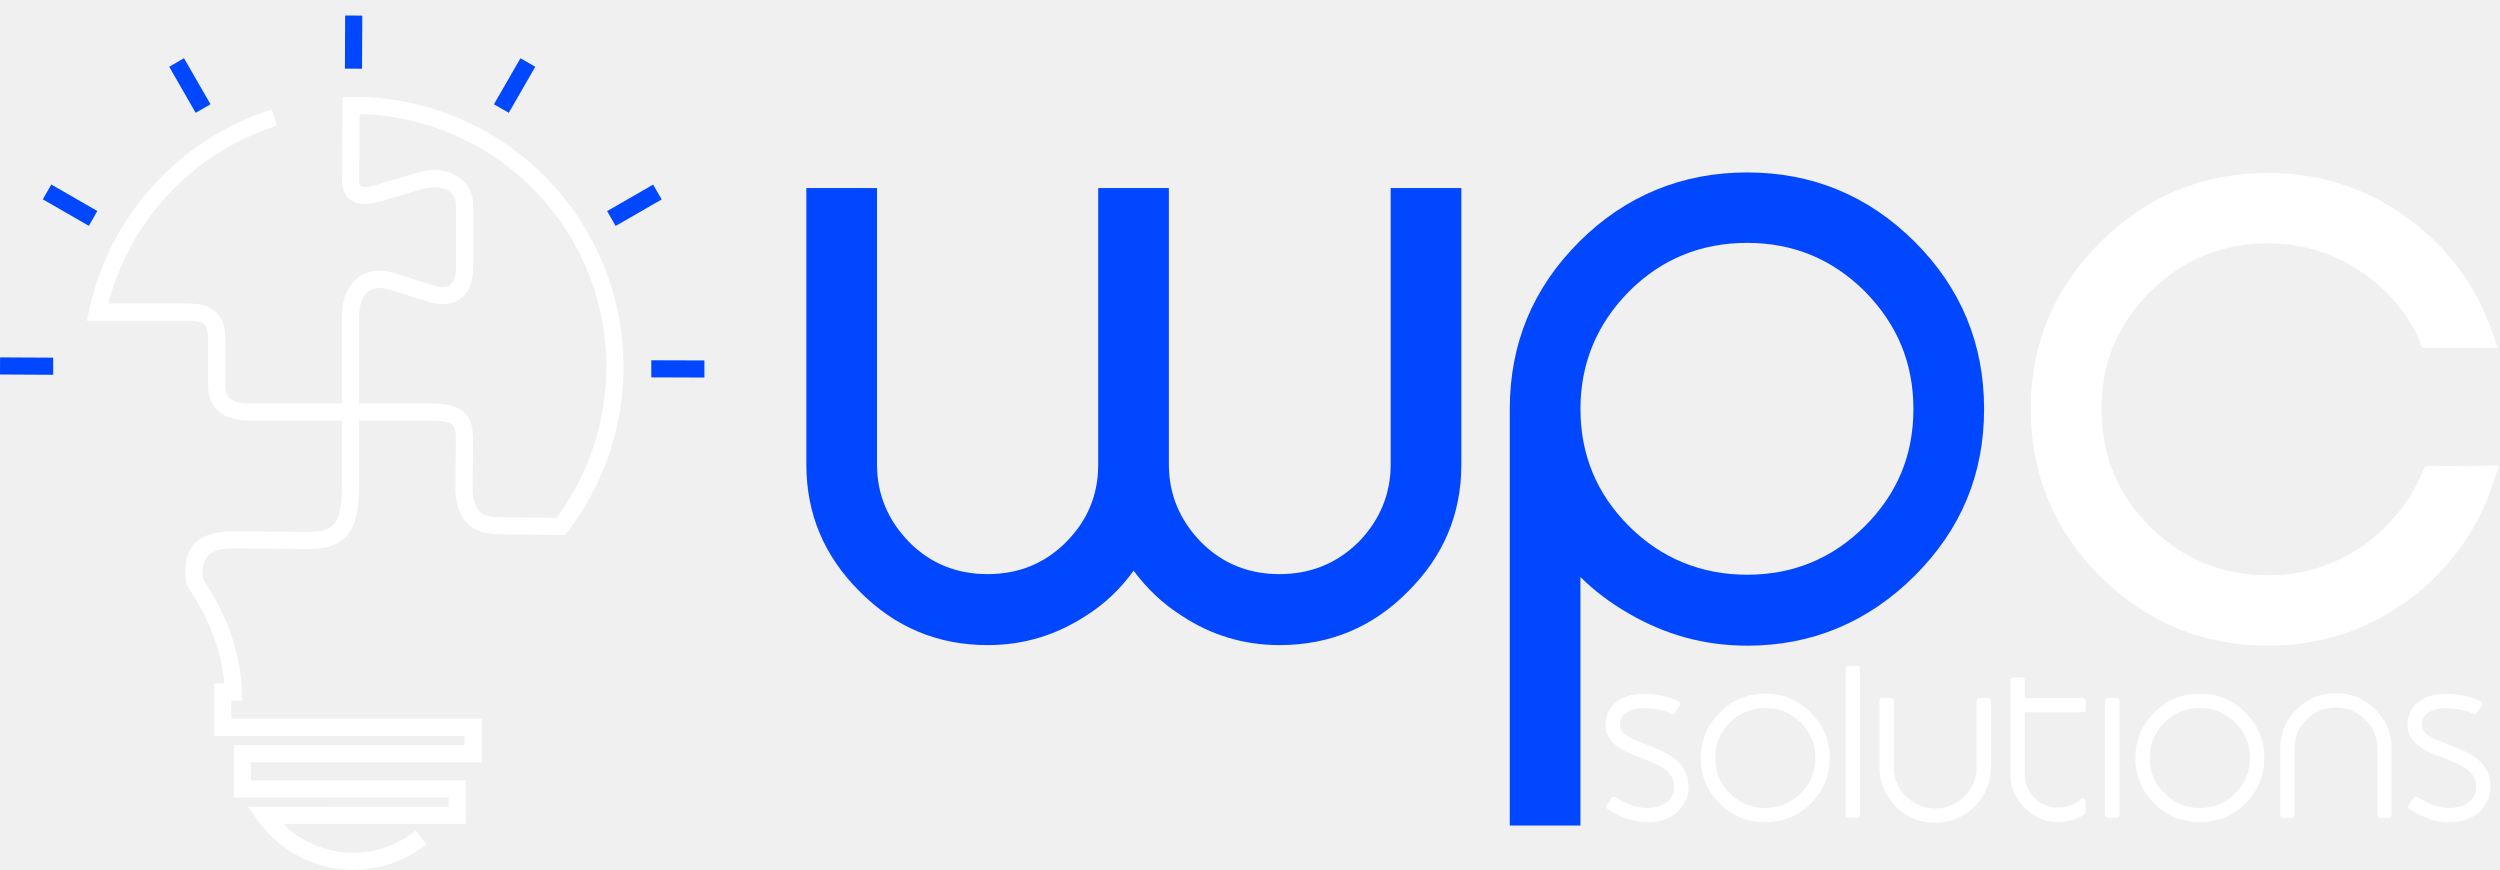
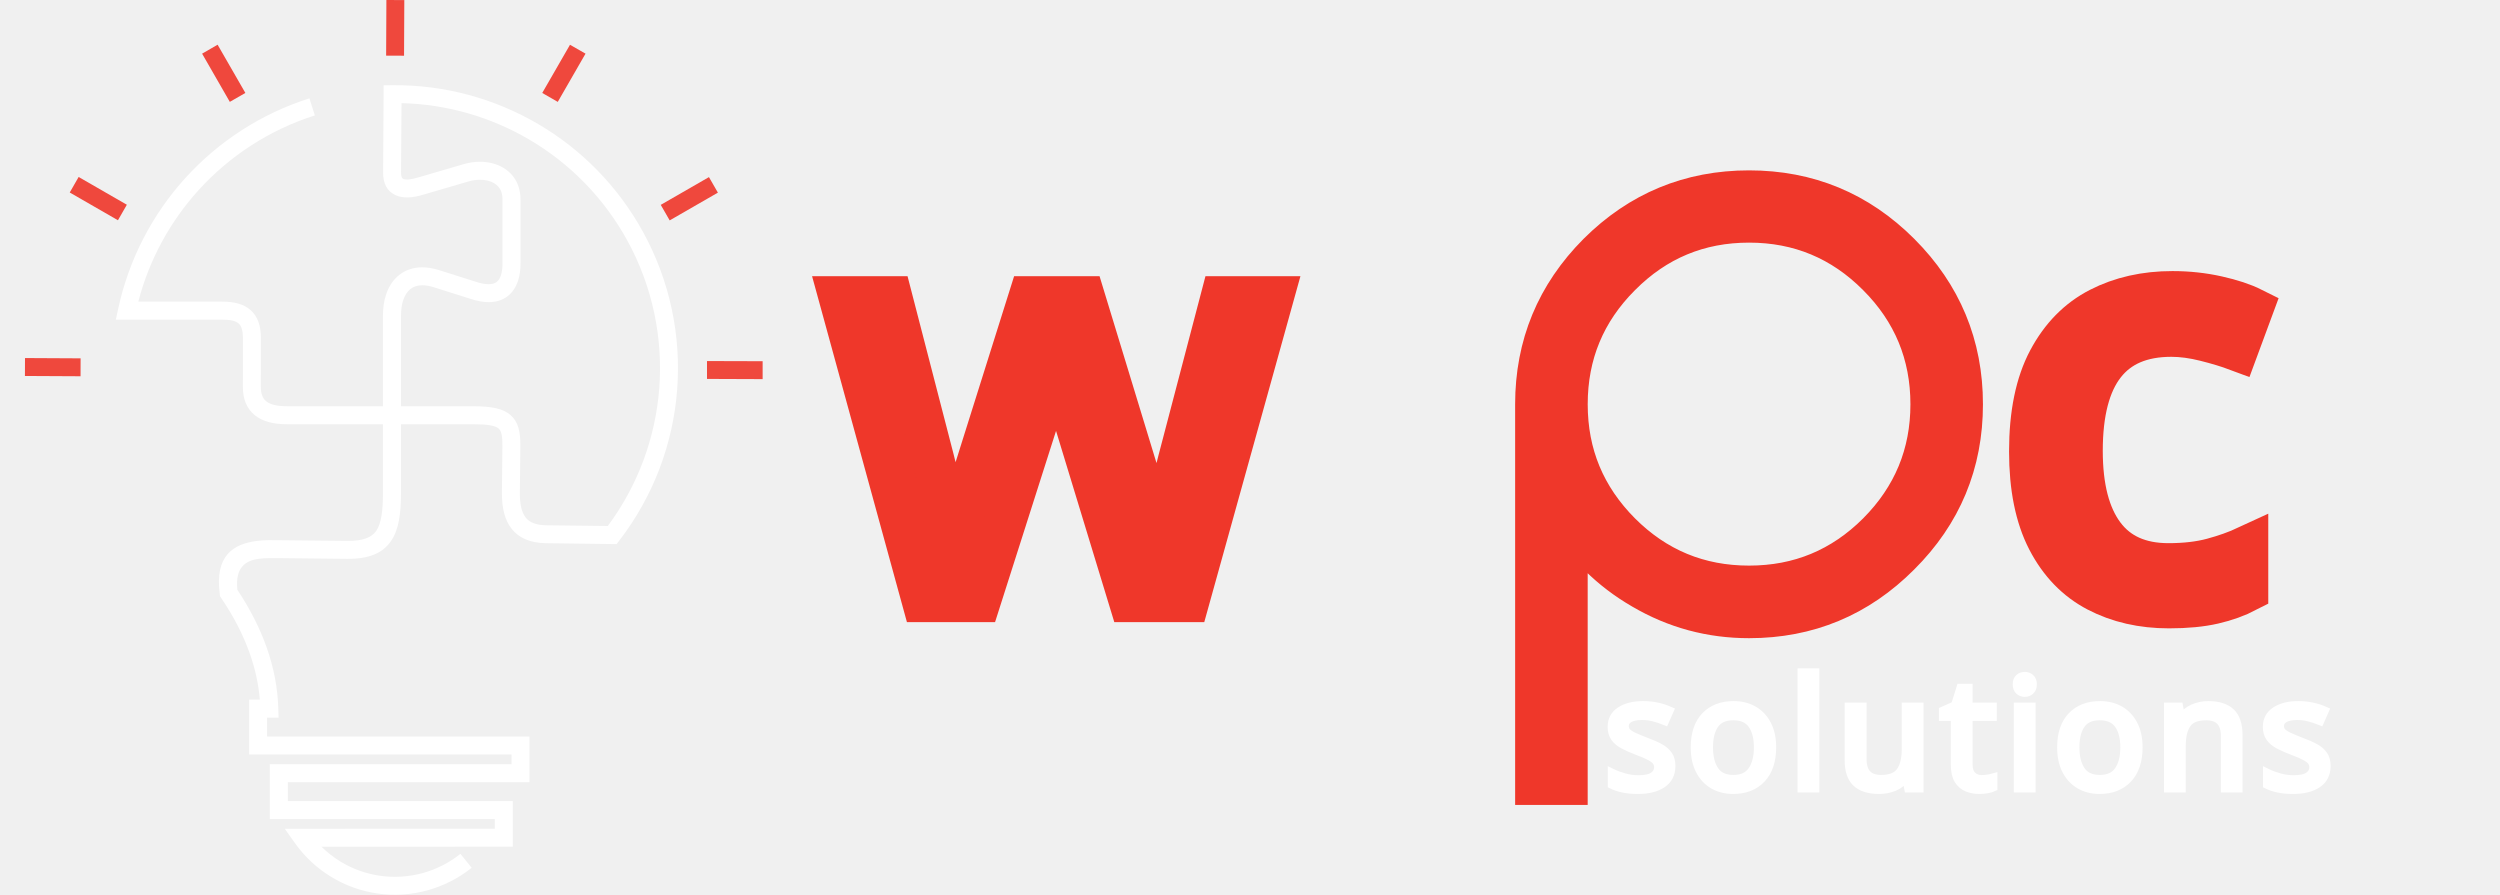
- <svg xmlns="http://www.w3.org/2000/svg" id="Layer_1" data-name="Layer 1" viewBox="0 0 903.65 314.41">
+ <svg xmlns="http://www.w3.org/2000/svg" viewBox="0 0 950 340">
  <defs>
    <style>
-       .cls-1, .cls-2, .cls-3 {
-         fill: #fff;
+       .cls-1 {
+         fill: #ef483d;
      }

-       .cls-2, .cls-4 {
-         fill-rule: evenodd;
+       .cls-2 {
+         fill: #ffffff;
+       }
+ 
+       .cls-3, .cls-4, .cls-5 {
+         stroke-miterlimit: 10;
+       }
+ 
+       .cls-3, .cls-5 {
+         fill: #ef372a;
+         stroke: #ef372a;
+         stroke-width: 16px;
+       }
+ 
+       .cls-4 {
+         font-size: 58.09px;
+         letter-spacing: .05em;
+         stroke: #ffffff;
+         fill: #ffffff;
+         stroke-width: 3px;
      }

      .cls-4, .cls-5 {
-         fill: #0047ff;
+         font-family: Vonique43, 'Vonique 43';
      }

-       .cls-3 {
-         stroke: #fff;
-         stroke-linejoin: round;
-         stroke-width: 2px;
+       .cls-5 {
+         font-size: 215.41px;
      }
    </style>
  </defs>
-   <g id="lamp">
-     <path class="cls-5" d="M124.67,24.81l.09-19.2,6.19.03-.09,19.2-6.19-.03Z" />
-     <path class="cls-5" d="M70.72,40.77l-9.56-16.64,5.35-3.09,9.58,16.65-5.36,3.07Z" />
-     <path class="cls-5" d="M32.11,81.63l-16.64-9.58,3.07-5.36,16.64,9.58-3.07,5.36Z" />
-     <path class="cls-5" d="M19.2,135.47l-19.2-.1.03-6.19,19.19.1v6.19Z" />
-     <path class="cls-5" d="M178.54,37.7l9.58-16.64,5.36,3.07-9.58,16.65-5.36-3.09Z" />
-     <path class="cls-5" d="M219.44,76.31l16.64-9.58,3.09,5.36-16.64,9.58-3.09-5.36Z" />
-     <path class="cls-5" d="M235.41,130.22l19.2.06v6.19l-19.2-.07v-6.17Z" />
+   <g id="Horizontal">
+     <g id="lamp">
+       <path class="cls-1" d="M146.73,21.14l.1-21.14,6.81.03-.1,21.14-6.81-.03Z" />
+       <path class="cls-1" d="M87.33,38.71l-10.53-18.32,5.89-3.4,10.55,18.33-5.9,3.38Z" />
+       <path class="cls-1" d="M44.82,83.7l-18.32-10.55,3.38-5.9,18.32,10.55-3.38,5.9Z" />
+       <path class="cls-1" d="M30.61,142.98l-21.14-.11.03-6.81,21.13.11-.02,6.81Z" />
+       <path class="cls-1" d="M206.05,35.33l10.55-18.32,5.9,3.38-10.55,18.33-5.9-3.4Z" />
+       <path class="cls-1" d="M251.08,77.85l18.32-10.55,3.4,5.9-18.32,10.55-3.4-5.9Z" />
+       <path class="cls-1" d="M268.66,137.2l21.14.06v6.81l-21.14-.08v-6.8Z" />
+       <path class="cls-2" d="M179.23,329.77c-5.01,4-10.75,6.89-16.82,8.57-6.08,1.66-12.48,2.11-18.83,1.21-6.35-.89-12.4-3.08-17.77-6.37-5.36-3.25-10.07-7.63-13.79-12.88l-3.8-5.36,79.81-.03v-3.67h-85.51v-20.84h91.86v-3.7h-99.72v-20.85h4.08c-.49-5.82-1.75-11.65-3.81-17.47-2.46-7.02-6.08-14.07-10.87-21.13l-.43-.65-.11-.8c-2.01-14.81,5.33-19.05,13.85-20.22,3.03-.41,6.16-.35,8.95-.3l25.61.26c5.87.05,9.25-1.23,11.04-3.81,1.99-2.94,2.55-7.83,2.55-14.54v-25.98h-36.47c-5.46,0-9.49-1.18-12.3-3.49-3.03-2.5-4.45-6.08-4.45-10.69l.02-18.59c-.02-2.74-.53-4.52-1.6-5.49-1.16-1.04-3.25-1.48-6.3-1.48h-40.4l.89-4.13c4.07-18.88,13.04-35.95,25.59-49.77,12.54-13.79,28.69-24.35,47.08-30.2l2.06,6.49c-17.22,5.47-32.33,15.37-44.1,28.3-10.83,11.92-18.81,26.42-22.98,42.46h31.85c4.75,0,8.31.99,10.85,3.25,2.62,2.36,3.88,5.79,3.88,10.56l-.03,18.59c.02,2.5.65,4.32,1.98,5.42,1.55,1.28,4.16,1.93,7.96,1.93h36.47v-34.46c0-2.82.38-5.42,1.1-7.72,1.02-3.21,2.73-5.84,5.04-7.67,2.39-1.9,5.36-2.94,8.81-2.94,1.95,0,4.05.34,6.3,1.04l14.04,4.45c1.91.64,3.53.93,4.87.93s2.38-.32,3.06-.86c.72-.54,1.24-1.42,1.6-2.46.41-1.28.61-2.81.61-4.5v-24.44c0-.94-.13-1.77-.32-2.47-.48-1.64-1.52-2.86-2.84-3.65-1.48-.88-3.4-1.31-5.41-1.31-1.44,0-2.87.21-4.24.61l-16.96,4.96c-4.58,1.42-8.2,1.52-10.85.29-3.21-1.47-4.79-4.39-4.75-8.73.13-15.08.19-29.61.19-29.66v-3.37l3.4-.03c19.7-.19,38.77,5.06,55.29,14.73,16.42,9.62,30.33,23.61,39.87,40.99,10.29,18.7,14.55,39.57,12.99,59.99-1.56,20.41-8.95,40.4-21.99,57.33l-1.02,1.34-26.73-.34c-6.05-.08-10.31-1.93-13.1-5.41-2.68-3.33-3.8-7.99-3.75-13.85l.18-17.71c.03-3.46-.27-5.6-1.42-6.59-1.39-1.2-4.34-1.64-9.57-1.64h-27.54v25.98c0,7.98-.83,14.07-3.77,18.36-3.16,4.61-8.3,6.86-16.72,6.8l-25.64-.27c-2.55-.03-5.39-.08-7.98.26-4.83.67-9,3.16-8.07,11.78,4.85,7.29,8.58,14.65,11.18,22.03,2.68,7.63,4.15,15.32,4.37,23.04l.11,3.51h-4.37v7.18h99.71v17.34h-91.82v7.18h85.49v17.33l-72.71.02c2.19,2.15,4.61,4.04,7.21,5.63,4.58,2.79,9.73,4.66,15.16,5.42,5.44.75,10.91.38,16.1-1.04,5.15-1.42,10.05-3.89,14.33-7.31l4.28,5.31ZM152.38,119.92v34.46h27.54c6.94,0,11.22.89,14.01,3.29,3.03,2.62,3.85,6.32,3.8,11.82l-.18,17.71c-.05,4.29.64,7.5,2.25,9.51,1.47,1.87,4.02,2.84,7.85,2.9l23.31.27c11.55-15.54,18.13-33.73,19.56-52.32,1.45-19.13-2.54-38.69-12.16-56.2-8.95-16.29-21.99-29.41-37.37-38.4-14.5-8.5-31.15-13.35-48.41-13.77l-.19,26.28c0,1.4.26,2.23.78,2.49,1.08.49,3.1.29,6.02-.61l17.06-4.99c2.03-.59,4.12-.89,6.14-.89,3.18,0,6.3.75,8.9,2.3,2.74,1.64,4.88,4.15,5.89,7.56.38,1.37.61,2.84.61,4.4v24.44c0,2.33-.29,4.63-.97,6.65-.77,2.28-2.03,4.26-3.88,5.7-1.88,1.45-4.26,2.3-7.24,2.3-1.99,0-4.32-.4-6.97-1.28l-13.99-4.42c-1.55-.49-2.97-.72-4.24-.72-1.85,0-3.38.51-4.56,1.44-1.23.99-2.17,2.49-2.78,4.4-.51,1.61-.77,3.53-.77,5.66Z" />
+     </g>
  </g>
-   <g id="wpc">
-     <path class="cls-4" d="M528.21,67.97h-25.54v99.92c0,10.85-3.98,20.23-11.72,28.16-7.95,7.72-17.37,11.47-28.47,11.47s-20.51-3.75-28.26-11.47c-7.75-7.93-11.72-17.31-11.72-28.16v-99.92h-25.54v99.92c0,10.85-3.77,20.23-11.72,28.16-7.75,7.72-17.17,11.47-28.26,11.47s-20.51-3.75-28.26-11.47c-7.75-7.93-11.72-17.31-11.72-28.16v-99.92h-25.54v99.92c0,17.94,6.49,33.17,19.26,45.89,12.77,12.93,28.26,19.4,46.26,19.4,12.98,0,24.7-3.55,35.59-10.64,6.91-4.38,12.56-9.8,17.17-16.27,4.81,6.47,10.47,11.89,17.37,16.27,10.68,7.09,22.61,10.64,35.38,10.64,18.21,0,33.7-6.47,46.47-19.4,12.77-12.72,19.26-27.95,19.26-45.89v-99.92Z" />
-     <path class="cls-4" d="M631.55,233.39c23.45,0,43.75-8.55,60.5-25.24,16.75-16.69,25.12-36.71,25.12-60.29s-8.37-43.81-25.12-60.5-37.05-25.03-60.5-25.03-43.96,8.34-60.71,25.03h0c-16.75,16.69-25.12,36.92-25.12,60.5v150.54h25.54v-89.84c5.02,5.01,10.89,9.39,17.37,13.14,13.19,7.72,27.42,11.68,42.91,11.68ZM631.55,87.79c16.54,0,30.77,5.84,42.49,17.52h0c11.72,11.89,17.58,25.87,17.58,42.56s-5.86,30.66-17.58,42.35c-11.72,11.68-25.96,17.52-42.49,17.52s-30.98-5.84-42.7-17.52c-11.72-11.68-17.58-25.87-17.58-42.35s5.86-30.66,17.58-42.56h0c11.72-11.68,25.96-17.52,42.7-17.52Z" />
-     <path class="cls-2" d="M900.05,177.9l3.35-9.6-26.79.21-1.88,4.17c-3.98,8.55-9.84,16.06-17.58,22.32h0c-10.89,8.55-23.45,12.93-37.26,12.93-16.75,0-30.98-5.84-42.7-17.52-11.72-11.68-17.58-25.87-17.58-42.56s5.86-30.66,17.58-42.35,25.96-17.52,42.7-17.52c13.82,0,26.38,4.38,37.26,12.93h0c7.33,5.84,12.98,12.72,16.75,20.65l1.67,4.17h27.21s-2.72-8.34-3.56-10.01c-5.23-13.14-13.61-24.41-24.91-33.79h0c-15.91-12.93-34.12-19.4-54.43-19.4-23.65,0-43.96,8.34-60.71,25.03-16.75,16.69-25.12,36.71-25.12,60.29s8.37,43.81,25.12,60.5,37.05,25.03,60.71,25.03c20.31,0,38.52-6.47,54.43-19.4h0c11.93-10.01,20.51-22.11,25.75-36.09Z" />
+   <g id="Verical">
+     <g>
+       <text class="cls-4" transform="translate(609.41 299.63) scale(1.02 1)">
+         <tspan x="0" y="0">solutions</tspan>
+       </text>
+       <text class="cls-5" transform="translate(316.7 228.62)">
+         <tspan x="0" y="0">w</tspan>
+       </text>
+       <path class="cls-3" d="M664.64,234.51c-14.52,0-27.98-3.65-40.39-10.94-12.13-7.01-21.77-16.55-28.93-28.61v102.92h-11.57v-144.25c0-22.3,7.89-41.37,23.67-57.22,15.85-15.78,34.92-23.67,57.22-23.67s41.34,7.89,57.11,23.67c15.85,15.85,23.77,34.92,23.77,57.22s-7.92,41.34-23.77,57.11c-15.78,15.85-34.82,23.77-57.11,23.77ZM664.64,84.2c-19.14,0-35.48,6.8-49.01,20.41-13.53,13.53-20.3,29.87-20.3,49.01s6.77,35.41,20.3,49.01c13.53,13.53,29.87,20.3,49.01,20.3s35.48-6.77,49.02-20.3c13.53-13.6,20.3-29.94,20.3-49.01s-6.77-35.48-20.3-49.01c-13.53-13.6-29.87-20.41-49.02-20.41Z" />
+       <text class="cls-5" transform="translate(759.6 228.62)">
+         <tspan x="0" y="0">c</tspan>
+       </text>
+     </g>
  </g>
-   <g>
-     <path class="cls-3" d="M581.56,291.58l1.78-2.67c4.22,2.78,8.26,4.15,12.01,4.15,3.51,0,6.24-.95,8.2-2.72,1.72-1.6,2.62-3.61,2.62-5.98,0-2.9-1.31-5.33-3.86-7.23-1.6-1.13-4.52-2.49-8.74-4.15l-2.26-.83c-.83-.36-1.55-.65-2.2-.95-1.6-.71-2.91-1.42-3.92-2.19-2.56-1.84-3.86-4.15-3.86-6.93,0-3.61,1.49-6.34,4.52-8.23,2.32-1.36,4.93-2.07,8.02-2.07,3.45,0,6.6.47,9.27,1.36.89.24,1.66.59,2.38.89.18.12.42.24.59.36.06.06.12.06.12.12l.06.06h.06l-1.84,2.61v-.06c-.06,0-.12,0-.18-.06-.12-.06-.3-.18-.48-.24-.53-.3-1.19-.53-1.96-.77-2.32-.71-4.99-1.07-8.02-1.07h-.71c-.36,0-.77.06-1.19.12-1.13.12-2.2.41-3.15.83-2.85,1.18-4.28,3.26-4.28,6.16,0,1.78.89,3.26,2.67,4.5,1.31.95,3.8,2.07,7.49,3.44l1.31.53,1.31.53c.95.36,1.78.71,2.56,1.07,1.9.89,3.45,1.78,4.7,2.72,3.21,2.43,4.75,5.63,4.75,9.48,0,3.14-1.13,5.86-3.39,8.06-2.56,2.55-6.06,3.79-10.58,3.79s-8.98-1.54-13.79-4.62Z" />
-     <path class="cls-3" d="M638.11,254.91c-5.29,0-9.81,1.84-13.55,5.57-3.74,3.73-5.59,8.23-5.59,13.5s1.84,9.77,5.59,13.45c3.74,3.73,8.26,5.63,13.55,5.63s9.75-1.9,13.49-5.63c3.74-3.67,5.59-8.17,5.59-13.45s-1.84-9.77-5.59-13.5-8.26-5.57-13.49-5.57ZM638.11,296.2c-6.18,0-11.47-2.13-15.81-6.52-4.34-4.32-6.54-9.6-6.54-15.7s2.2-11.37,6.54-15.7c4.34-4.38,9.63-6.57,15.81-6.57s11.35,2.19,15.75,6.57c4.34,4.32,6.54,9.54,6.54,15.7s-2.2,11.37-6.54,15.7c-4.4,4.38-9.63,6.52-15.75,6.52Z" />
-     <rect class="cls-3" x="668.12" y="241.7" width="3.21" height="52.89" />
-     <path class="cls-3" d="M715.49,253.31v23.99c0,4.38-1.6,8.17-4.7,11.25-3.15,3.08-6.89,4.68-11.29,4.68s-8.14-1.6-11.29-4.68c-3.09-3.08-4.64-6.87-4.64-11.25v-23.99h-3.21v23.99c0,5.27,1.84,9.77,5.59,13.5,3.74,3.73,8.26,5.57,13.55,5.57s9.81-1.84,13.55-5.57c3.74-3.73,5.59-8.23,5.59-13.5v-23.99h-3.15Z" />
-     <path class="cls-3" d="M752.88,289.62c-2.5,2.19-5.41,3.32-8.8,3.32-3.63,0-6.78-1.24-9.33-3.85-2.56-2.55-3.86-5.63-3.86-9.3v-23.34h21.99v-3.14h-21.99v-7.46h-3.21v33.94c0,4.5,1.6,8.35,4.87,11.55,3.15,3.2,7.01,4.8,11.53,4.8,3.27,0,6.18-.83,8.8-2.55v-3.97Z" />
-     <rect class="cls-3" x="761.9" y="253.31" width="3.21" height="41.28" />
-     <path class="cls-3" d="M795.18,254.91c-5.29,0-9.81,1.84-13.55,5.57-3.74,3.73-5.59,8.23-5.59,13.5s1.84,9.77,5.59,13.45c3.74,3.73,8.26,5.63,13.55,5.63s9.75-1.9,13.49-5.63c3.74-3.67,5.59-8.17,5.59-13.45s-1.84-9.77-5.59-13.5c-3.74-3.73-8.26-5.57-13.49-5.57ZM795.18,296.2c-6.18,0-11.47-2.13-15.81-6.52-4.34-4.32-6.54-9.6-6.54-15.7s2.2-11.37,6.54-15.7c4.34-4.38,9.63-6.57,15.81-6.57s11.35,2.19,15.75,6.57c4.34,4.32,6.54,9.54,6.54,15.7s-2.2,11.37-6.54,15.7c-4.4,4.38-9.63,6.52-15.75,6.52Z" />
-     <path class="cls-3" d="M828.41,294.66v-23.99c0-4.44,1.55-8.17,4.64-11.25,3.15-3.14,6.89-4.68,11.29-4.68s8.14,1.54,11.29,4.68,4.7,6.81,4.7,11.25v23.99h3.15v-23.99c0-5.27-1.84-9.77-5.59-13.5-3.74-3.73-8.26-5.63-13.55-5.63s-9.81,1.9-13.55,5.63c-3.74,3.73-5.59,8.23-5.59,13.5v23.99h3.21Z" />
-     <path class="cls-3" d="M871.46,291.58l1.78-2.67c4.22,2.78,8.26,4.15,12.01,4.15,3.51,0,6.24-.95,8.2-2.72,1.72-1.6,2.62-3.61,2.62-5.98,0-2.9-1.31-5.33-3.86-7.23-1.6-1.13-4.52-2.49-8.74-4.15l-2.26-.83c-.83-.36-1.55-.65-2.2-.95-1.6-.71-2.91-1.42-3.92-2.19-2.56-1.84-3.86-4.15-3.86-6.93,0-3.61,1.49-6.34,4.52-8.23,2.32-1.36,4.93-2.07,8.02-2.07,3.45,0,6.6.47,9.27,1.36.89.24,1.66.59,2.38.89.18.12.42.24.59.36.06.06.12.06.12.12l.06.06h.06l-1.84,2.61v-.06c-.06,0-.12,0-.18-.06-.12-.06-.3-.18-.48-.24-.53-.3-1.19-.53-1.96-.77-2.32-.71-4.99-1.07-8.02-1.07h-.71c-.36,0-.77.06-1.19.12-1.13.12-2.2.41-3.15.83-2.85,1.18-4.28,3.26-4.28,6.16,0,1.78.89,3.26,2.67,4.5,1.31.95,3.8,2.07,7.49,3.44l1.31.53,1.31.53c.95.36,1.78.71,2.56,1.07,1.9.89,3.45,1.78,4.7,2.72,3.21,2.43,4.75,5.63,4.75,9.48,0,3.14-1.13,5.86-3.39,8.06-2.56,2.55-6.06,3.79-10.58,3.79s-8.98-1.54-13.79-4.62Z" />
-   </g>
-   <path class="cls-1" d="M154.18,305.11c-4.55,3.64-9.77,6.26-15.27,7.78-5.52,1.51-11.33,1.91-17.1,1.1-5.77-.81-11.26-2.8-16.14-5.78-4.87-2.96-9.14-6.93-12.52-11.69l-3.45-4.87,72.48-.03v-3.33h-77.66v-18.93h83.42v-3.36h-90.57v-18.94h3.71c-.45-5.29-1.59-10.58-3.46-15.87-2.23-6.38-5.52-12.78-9.87-19.19l-.39-.59-.1-.72c-1.83-13.45,4.84-17.3,12.58-18.36,2.75-.38,5.59-.32,8.13-.28l23.26.23c5.33.04,8.4-1.12,10.03-3.46,1.81-2.67,2.32-7.11,2.32-13.2v-23.59h-33.13c-4.96,0-8.62-1.07-11.17-3.17-2.75-2.28-4.04-5.52-4.04-9.71v-16.88c0-2.49-.46-4.1-1.43-4.99-1.06-.94-2.96-1.35-5.72-1.35H31.39l.81-3.75c3.7-17.14,11.84-32.65,23.24-45.2,11.39-12.52,26.05-22.11,42.76-27.43l1.87,5.9c-15.64,4.97-29.36,13.95-40.05,25.71-9.84,10.82-17.08,24-20.87,38.56h28.92c4.32,0,7.55.9,9.85,2.96,2.38,2.14,3.52,5.26,3.52,9.59l-.03,16.88c.01,2.28.59,3.93,1.8,4.93,1.41,1.16,3.78,1.75,7.23,1.75h33.13v-31.3c0-2.56.35-4.93,1-7.01.93-2.91,2.48-5.3,4.58-6.97,2.17-1.72,4.87-2.67,8-2.67,1.77,0,3.68.3,5.72.94l12.75,4.04c1.74.58,3.2.84,4.42.84s2.16-.29,2.78-.78c.65-.49,1.13-1.29,1.45-2.23.38-1.16.55-2.55.55-4.09v-22.2c0-.85-.12-1.61-.29-2.25-.43-1.49-1.38-2.59-2.58-3.32-1.35-.8-3.09-1.19-4.91-1.19-1.3,0-2.61.19-3.85.55l-15.4,4.51c-4.16,1.29-7.45,1.38-9.85.26-2.91-1.33-4.35-3.99-4.32-7.93.12-13.69.17-26.9.17-26.94v-3.06l3.09-.03c17.9-.17,35.21,4.59,50.21,13.38,14.91,8.74,27.55,21.45,36.21,37.23,9.35,16.98,13.22,35.94,11.8,54.49-1.42,18.53-8.13,36.69-19.97,52.07l-.93,1.22-24.27-.3c-5.49-.07-9.36-1.75-11.9-4.91-2.43-3.03-3.45-7.26-3.41-12.58l.16-16.09c.03-3.14-.25-5.09-1.29-5.98-1.26-1.09-3.94-1.49-8.69-1.49h-25.01v23.59c0,7.25-.75,12.78-3.42,16.68-2.87,4.19-7.54,6.23-15.19,6.17l-23.29-.25c-2.32-.03-4.9-.07-7.25.23-4.39.61-8.17,2.87-7.33,10.69,4.41,6.62,7.8,13.3,10.16,20.01,2.43,6.93,3.77,13.91,3.97,20.92l.1,3.19h-3.97v6.52h90.55v15.75h-83.4v6.52h77.64v15.74h-66.04c1.99,1.97,4.19,3.68,6.55,5.13,4.16,2.54,8.84,4.23,13.77,4.93,4.94.68,9.91.35,14.62-.94,4.68-1.29,9.13-3.54,13.01-6.64l3.88,4.83ZM129.8,114.53v31.3h25.01c6.3,0,10.19.81,12.72,2.99,2.75,2.38,3.49,5.74,3.45,10.74l-.16,16.09c-.04,3.9.58,6.81,2.04,8.64,1.33,1.7,3.65,2.58,7.13,2.64l21.17.25c10.49-14.11,16.46-30.63,17.77-47.52,1.32-17.37-2.3-35.14-11.04-51.04-8.13-14.8-19.97-26.71-33.94-34.88-13.17-7.72-28.29-12.13-43.97-12.51l-.17,23.87c0,1.28.23,2.03.71,2.26.99.45,2.81.26,5.46-.55l15.49-4.54c1.84-.54,3.74-.81,5.58-.81,2.88,0,5.72.68,8.09,2.09,2.49,1.49,4.43,3.77,5.35,6.87.35,1.25.55,2.58.55,4v22.2c0,2.12-.26,4.2-.88,6.04-.7,2.07-1.84,3.87-3.52,5.17-1.71,1.32-3.87,2.09-6.58,2.09-1.81,0-3.93-.36-6.33-1.16l-12.71-4.01c-1.41-.45-2.7-.65-3.85-.65-1.68,0-3.07.46-4.14,1.3-1.12.9-1.97,2.26-2.52,4-.46,1.46-.7,3.2-.7,5.14Z" />
</svg>
